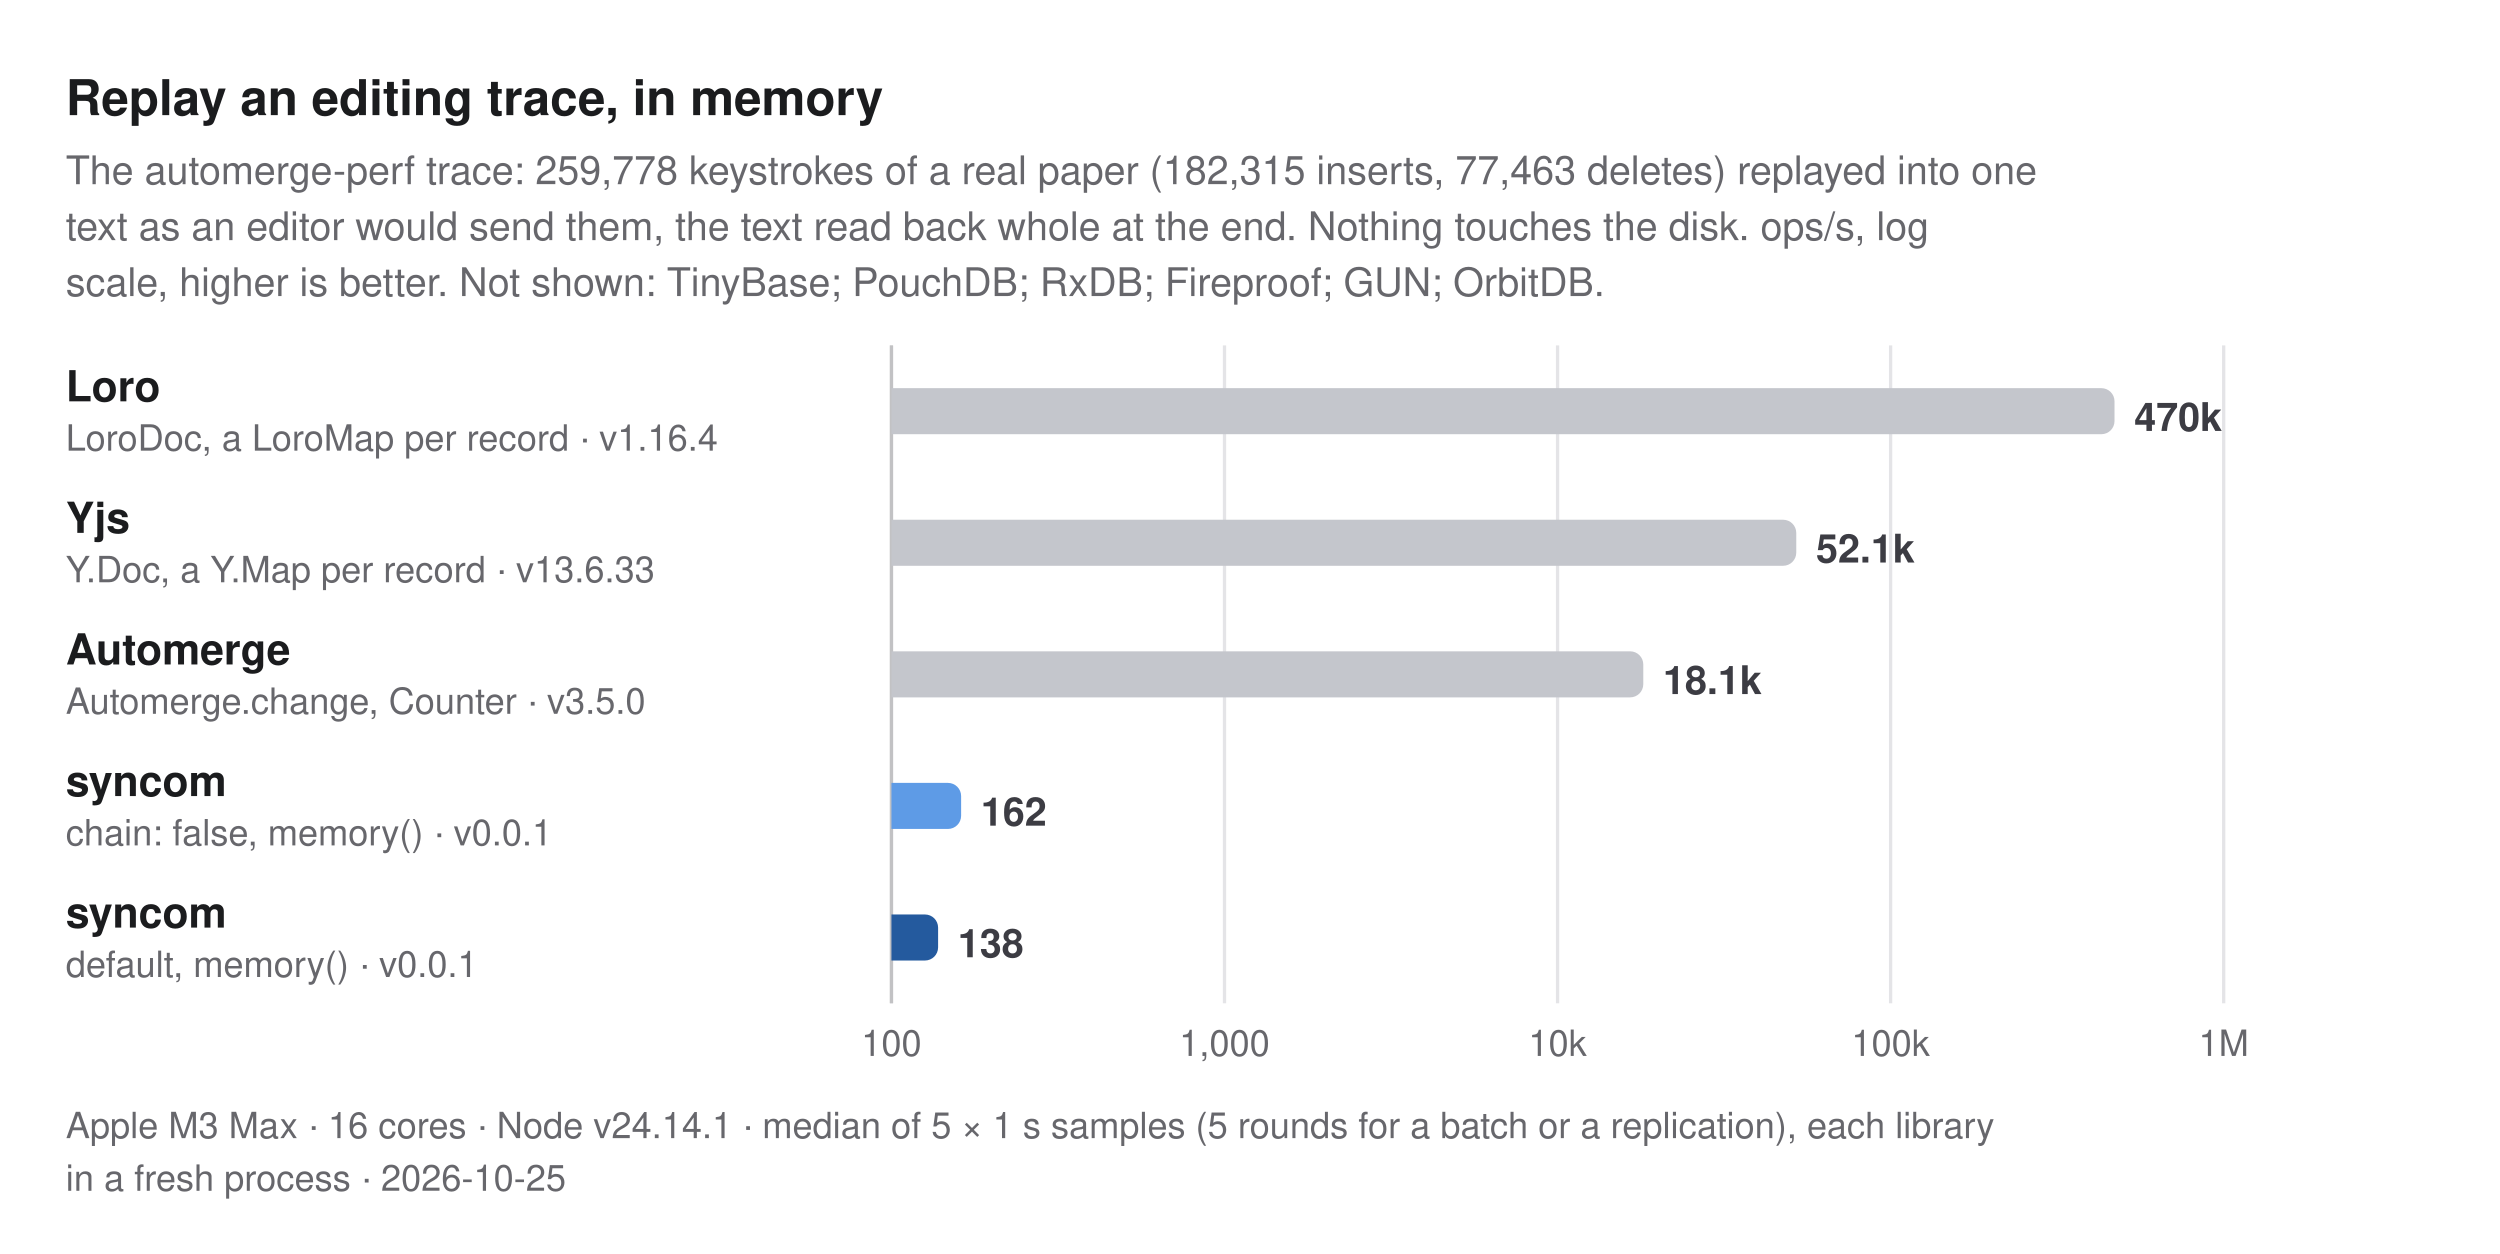
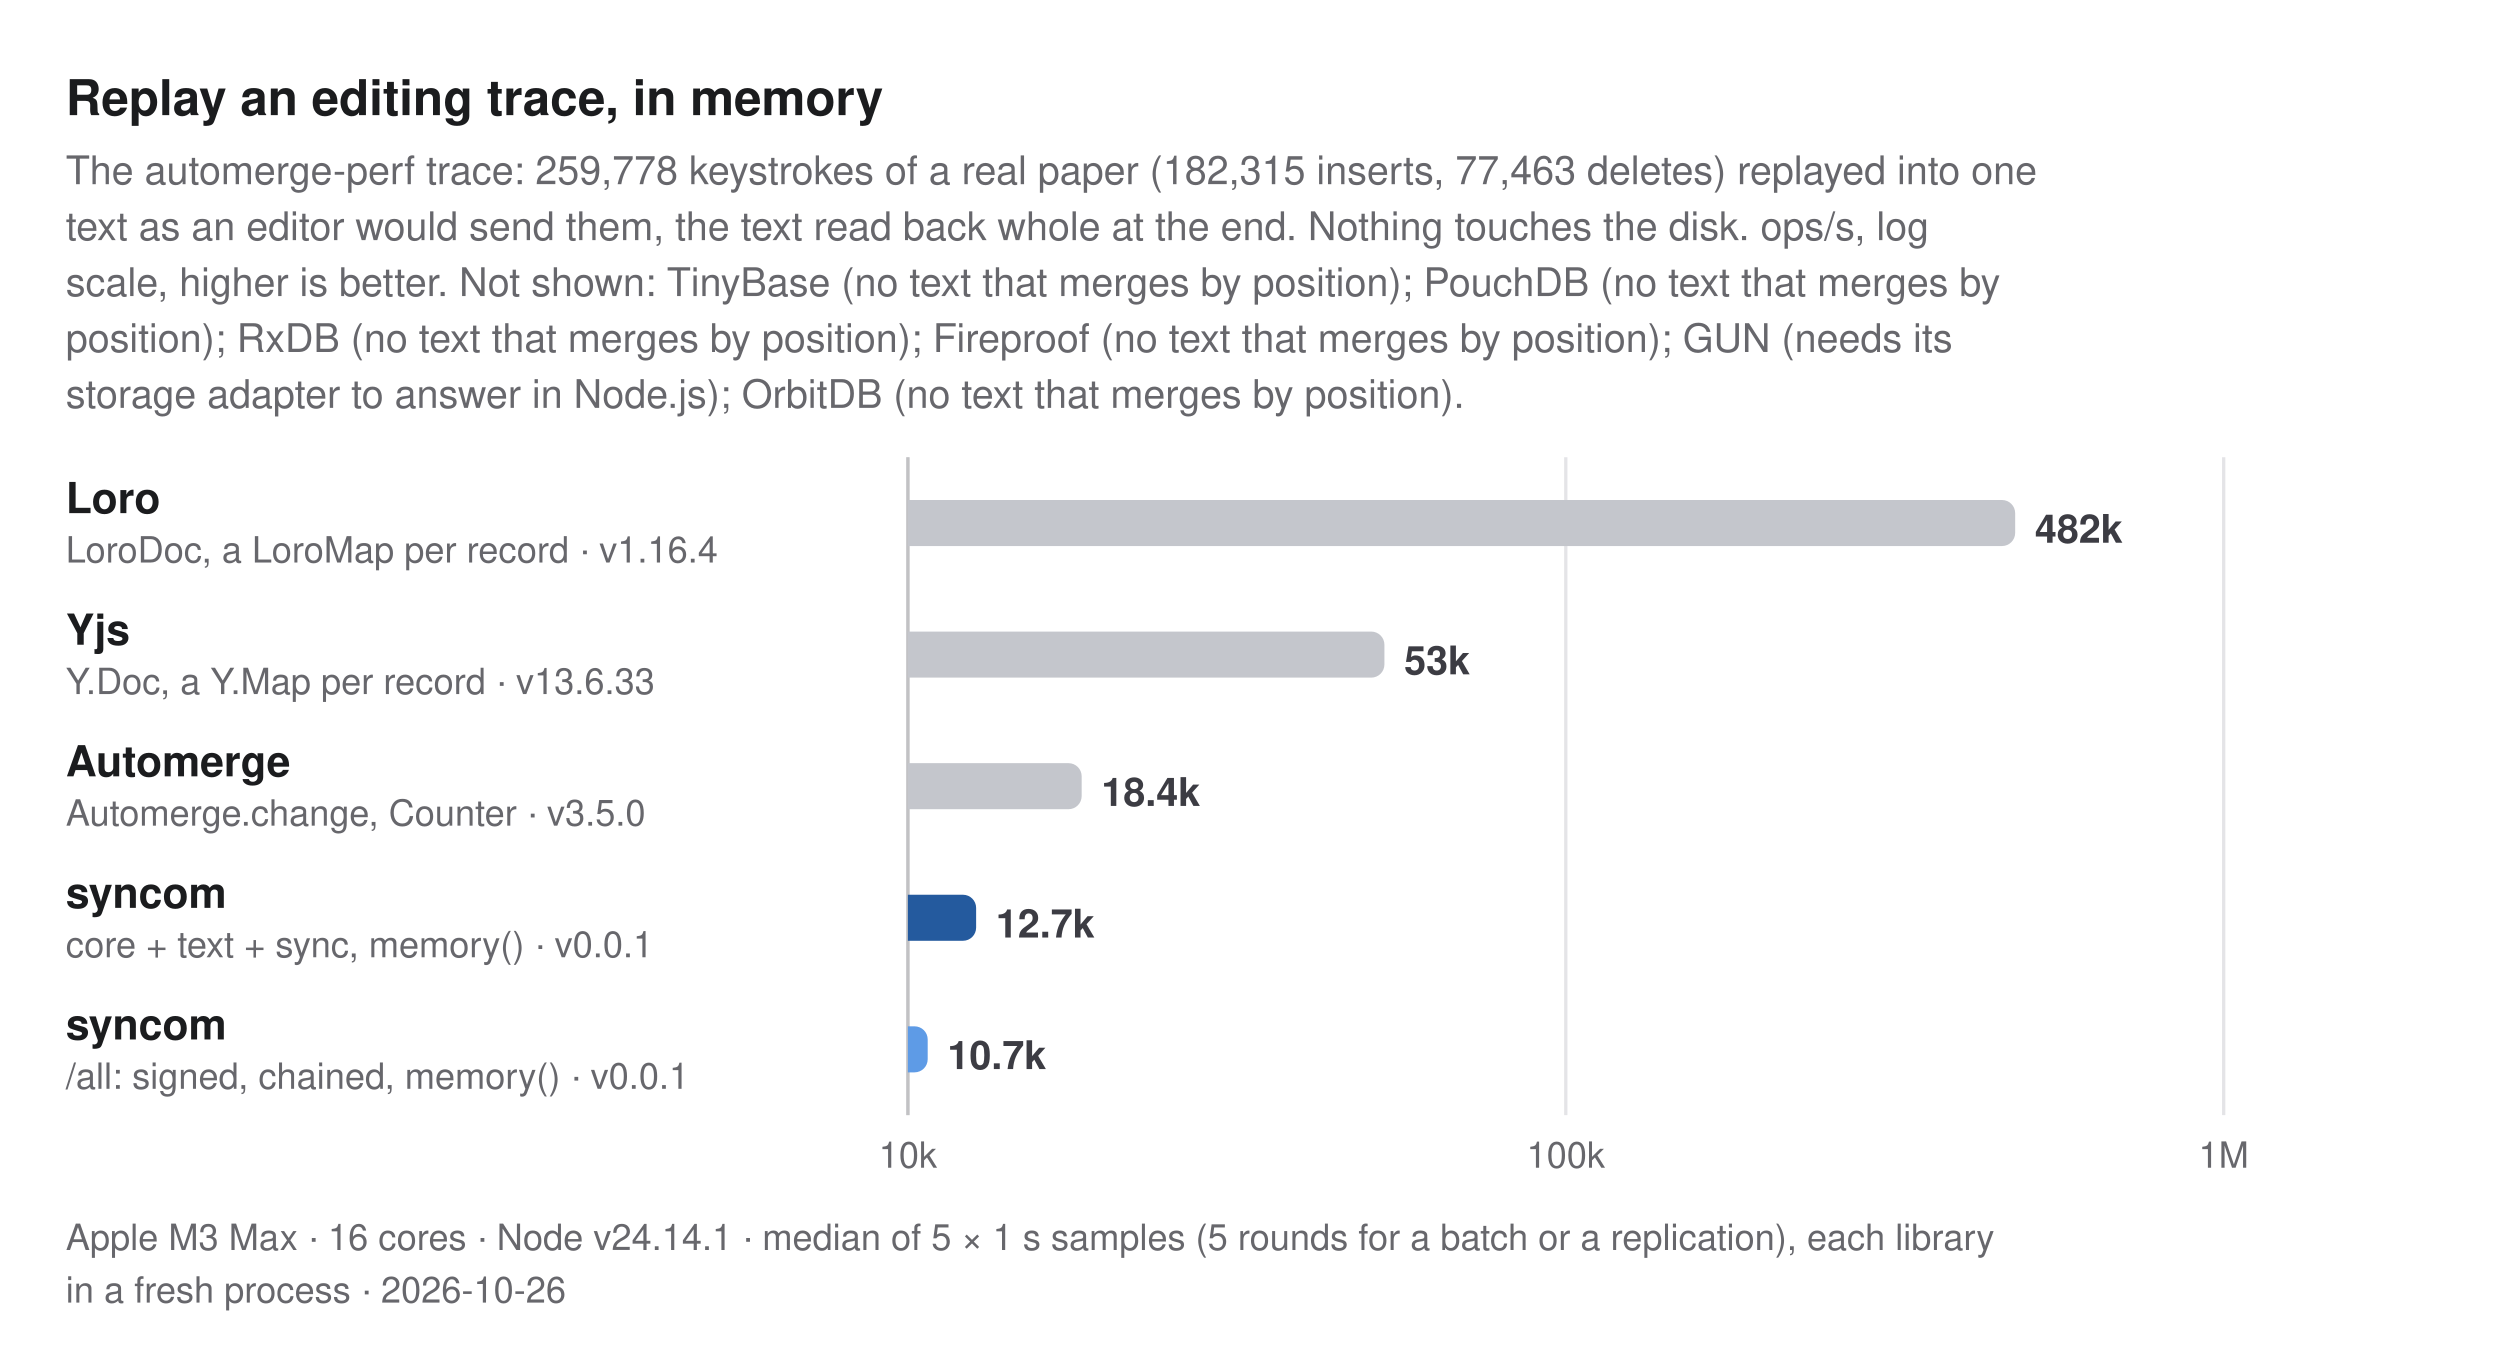
- <svg xmlns="http://www.w3.org/2000/svg" width="760" height="381" viewBox="0 0 760 381" role="img" aria-label="Replay an editing trace, in memory. The automerge-perf trace: 259,778 keystrokes of a real paper (182,315 inserts, 77,463 deletes) replayed into one text as an editor would send them, the text read back whole at the end. Nothing touches the disk. ops/s, log scale, higher is better. Not shown: TinyBase; PouchDB; RxDB; Fireproof; GUN; OrbitDB.">
+ <svg xmlns="http://www.w3.org/2000/svg" width="760" height="415" viewBox="0 0 760 415" role="img" aria-label="Replay an editing trace, in memory. The automerge-perf trace: 259,778 keystrokes of a real paper (182,315 inserts, 77,463 deletes) replayed into one text as an editor would send them, the text read back whole at the end. Nothing touches the disk. ops/s, log scale, higher is better. Not shown: TinyBase (no text that merges by position); PouchDB (no text that merges by position); RxDB (no text that merges by position); Fireproof (no text that merges by position); GUN (needs its storage adapter to answer in Node.js); OrbitDB (no text that merges by position).">
  <style>
  text { font-family: -apple-system, BlinkMacSystemFont, "Segoe UI", Helvetica, Arial, sans-serif; }
  .title { font-size: 15px; font-weight: 700; fill: #1b1c1e; }
  .subtitle, .caption { font-size: 12px; fill: #67676c; }
  .caption { font-size: 11px; }
  .group { font-size: 11px; font-weight: 600; letter-spacing: 0.06em; fill: #67676c; }
  .label { font-size: 13px; font-weight: 600; fill: #1b1c1e; }
  .label.primary, .label.secondary { font-weight: 700; }
  .sublabel { font-size: 11px; fill: #67676c; }
  .value { font-size: 12px; font-weight: 600; fill: #3c3c43; font-variant-numeric: tabular-nums; }
  .value.small { font-size: 10px; }
  .legend { font-size: 11px; fill: #3c3c43; }
  .tick { font-size: 11px; fill: #67676c; font-variant-numeric: tabular-nums; }
  .grid { stroke: #e4e4e7; stroke-width: 1; }
  .axis { stroke: #c2c2c4; stroke-width: 1; }
  .ref { stroke: #67676c; stroke-width: 1; stroke-dasharray: 3 3; }
  .bar { fill: #c4c6cc; }
  .bar.primary { fill: #245a9e; }
  .bar.secondary { fill: #5e9be6; }
  @media (prefers-color-scheme: dark) {
    .title, .label { fill: #dfdfd6; }
    .subtitle, .caption, .group, .sublabel, .tick { fill: #98989f; }
    .value, .legend { fill: #c2c2c4; }
    .grid { stroke: #2e2e32; }
    .axis { stroke: #48484c; }
    .ref { stroke: #98989f; }
    .bar { fill: #46474e; }
    .bar.primary { fill: #8dbcf2; }
    .bar.secondary { fill: #3d7bd0; }
  }
</style>
  <text class="title" x="20" y="35">Replay an editing trace, in memory</text>
  <text class="subtitle" x="20" y="56">The automerge-perf trace: 259,778 keystrokes of a real paper (182,315 inserts, 77,463 deletes) replayed into one</text>
  <text class="subtitle" x="20" y="73">text as an editor would send them, the text read back whole at the end. Nothing touches the disk. ops/s, log</text>
-   <text class="subtitle" x="20" y="90">scale, higher is better. Not shown: TinyBase; PouchDB; RxDB; Fireproof; GUN; OrbitDB.</text>
-   <line class="grid" x1="271" y1="105" x2="271" y2="305" />
-   <text class="tick" x="271" y="321" text-anchor="middle">100</text>
-   <line class="grid" x1="372.25" y1="105" x2="372.25" y2="305" />
-   <text class="tick" x="372.25" y="321" text-anchor="middle">1,000</text>
-   <line class="grid" x1="473.5" y1="105" x2="473.5" y2="305" />
-   <text class="tick" x="473.5" y="321" text-anchor="middle">10k</text>
-   <line class="grid" x1="574.75" y1="105" x2="574.75" y2="305" />
-   <text class="tick" x="574.75" y="321" text-anchor="middle">100k</text>
-   <line class="grid" x1="676" y1="105" x2="676" y2="305" />
-   <text class="tick" x="676" y="321" text-anchor="middle">1M</text>
-   <line class="axis" x1="271" y1="105" x2="271" y2="305" />
+   <text class="subtitle" x="20" y="90">scale, higher is better. Not shown: TinyBase (no text that merges by position); PouchDB (no text that merges by</text>
+   <text class="subtitle" x="20" y="107">position); RxDB (no text that merges by position); Fireproof (no text that merges by position); GUN (needs its</text>
+   <text class="subtitle" x="20" y="124">storage adapter to answer in Node.js); OrbitDB (no text that merges by position).</text>
+   <line class="grid" x1="276" y1="139" x2="276" y2="339" />
+   <text class="tick" x="276" y="355" text-anchor="middle">10k</text>
+   <line class="grid" x1="476" y1="139" x2="476" y2="339" />
+   <text class="tick" x="476" y="355" text-anchor="middle">100k</text>
+   <line class="grid" x1="676" y1="139" x2="676" y2="339" />
+   <text class="tick" x="676" y="355" text-anchor="middle">1M</text>
+   <line class="axis" x1="276" y1="139" x2="276" y2="339" />
  <g>
-     <text class="label" x="20" y="122">Loro</text>
-     <text class="sublabel" x="20" y="137">LoroDoc, a LoroMap per record · v1.16.4</text>
-     <path class="bar" d="M271,118H638.813A4,4 0 0 1 642.813,122V128A4,4 0 0 1 638.813,132H271Z" />
-     <text class="value" x="648.813" y="131">470k</text>
+     <text class="label" x="20" y="156">Loro</text>
+     <text class="sublabel" x="20" y="171">LoroDoc, a LoroMap per record · v1.16.4</text>
+     <path class="bar" d="M276,152H608.611A4,4 0 0 1 612.611,156V162A4,4 0 0 1 608.611,166H276Z" />
+     <text class="value" x="618.611" y="165">482k</text>
  </g>
  <g>
-     <text class="label" x="20" y="162">Yjs</text>
-     <text class="sublabel" x="20" y="177">Y.Doc, a Y.Map per record · v13.6.33</text>
-     <path class="bar" d="M271,158H542.065A4,4 0 0 1 546.065,162V168A4,4 0 0 1 542.065,172H271Z" />
-     <text class="value" x="552.065" y="171">52.1k</text>
+     <text class="label" x="20" y="196">Yjs</text>
+     <text class="sublabel" x="20" y="211">Y.Doc, a Y.Map per record · v13.6.33</text>
+     <path class="bar" d="M276,192H416.863A4,4 0 0 1 420.863,196V202A4,4 0 0 1 416.863,206H276Z" />
+     <text class="value" x="426.863" y="205">53k</text>
  </g>
  <g>
-     <text class="label" x="20" y="202">Automerge</text>
-     <text class="sublabel" x="20" y="217">Automerge.change, Counter · v3.5.0</text>
-     <path class="bar" d="M271,198H495.559A4,4 0 0 1 499.559,202V208A4,4 0 0 1 495.559,212H271Z" />
-     <text class="value" x="505.559" y="211">18.1k</text>
+     <text class="label" x="20" y="236">Automerge</text>
+     <text class="sublabel" x="20" y="251">Automerge.change, Counter · v3.5.0</text>
+     <path class="bar" d="M276,232H324.828A4,4 0 0 1 328.828,236V242A4,4 0 0 1 324.828,246H276Z" />
+     <text class="value" x="334.828" y="245">18.4k</text>
  </g>
  <g>
-     <text class="label secondary" x="20" y="242">syncom</text>
-     <text class="sublabel" x="20" y="257">chain: false, memory() · v0.0.1</text>
-     <path class="bar secondary" d="M271,238H288.181A4,4 0 0 1 292.181,242V248A4,4 0 0 1 288.181,252H271Z" />
-     <text class="value" x="298.181" y="251">162</text>
+     <text class="label primary" x="20" y="276">syncom</text>
+     <text class="sublabel" x="20" y="291">core + text + sync, memory() · v0.0.1</text>
+     <path class="bar primary" d="M276,272H292.742A4,4 0 0 1 296.742,276V282A4,4 0 0 1 292.742,286H276Z" />
+     <text class="value" x="302.742" y="285">12.7k</text>
  </g>
  <g>
-     <text class="label primary" x="20" y="282">syncom</text>
-     <text class="sublabel" x="20" y="297">default, memory() · v0.0.1</text>
-     <path class="bar primary" d="M271,278H281.183A4,4 0 0 1 285.183,282V288A4,4 0 0 1 281.183,292H271Z" />
-     <text class="value" x="291.183" y="291">138</text>
+     <text class="label secondary" x="20" y="316">syncom</text>
+     <text class="sublabel" x="20" y="331">/all: signed, chained, memory() · v0.0.1</text>
+     <path class="bar secondary" d="M276,312H278.02A4,4 0 0 1 282.02,316V322A4,4 0 0 1 278.02,326H276Z" />
+     <text class="value" x="288.02" y="325">10.7k</text>
  </g>
-   <text class="caption" x="20" y="346">Apple M3 Max · 16 cores · Node v24.14.1 · median of 5 × 1 s samples (5 rounds for a batch or a replication), each library</text>
-   <text class="caption" x="20" y="362">in a fresh process · 2026-10-25</text>
+   <text class="caption" x="20" y="380">Apple M3 Max · 16 cores · Node v24.14.1 · median of 5 × 1 s samples (5 rounds for a batch or a replication), each library</text>
+   <text class="caption" x="20" y="396">in a fresh process · 2026-10-26</text>
</svg>
